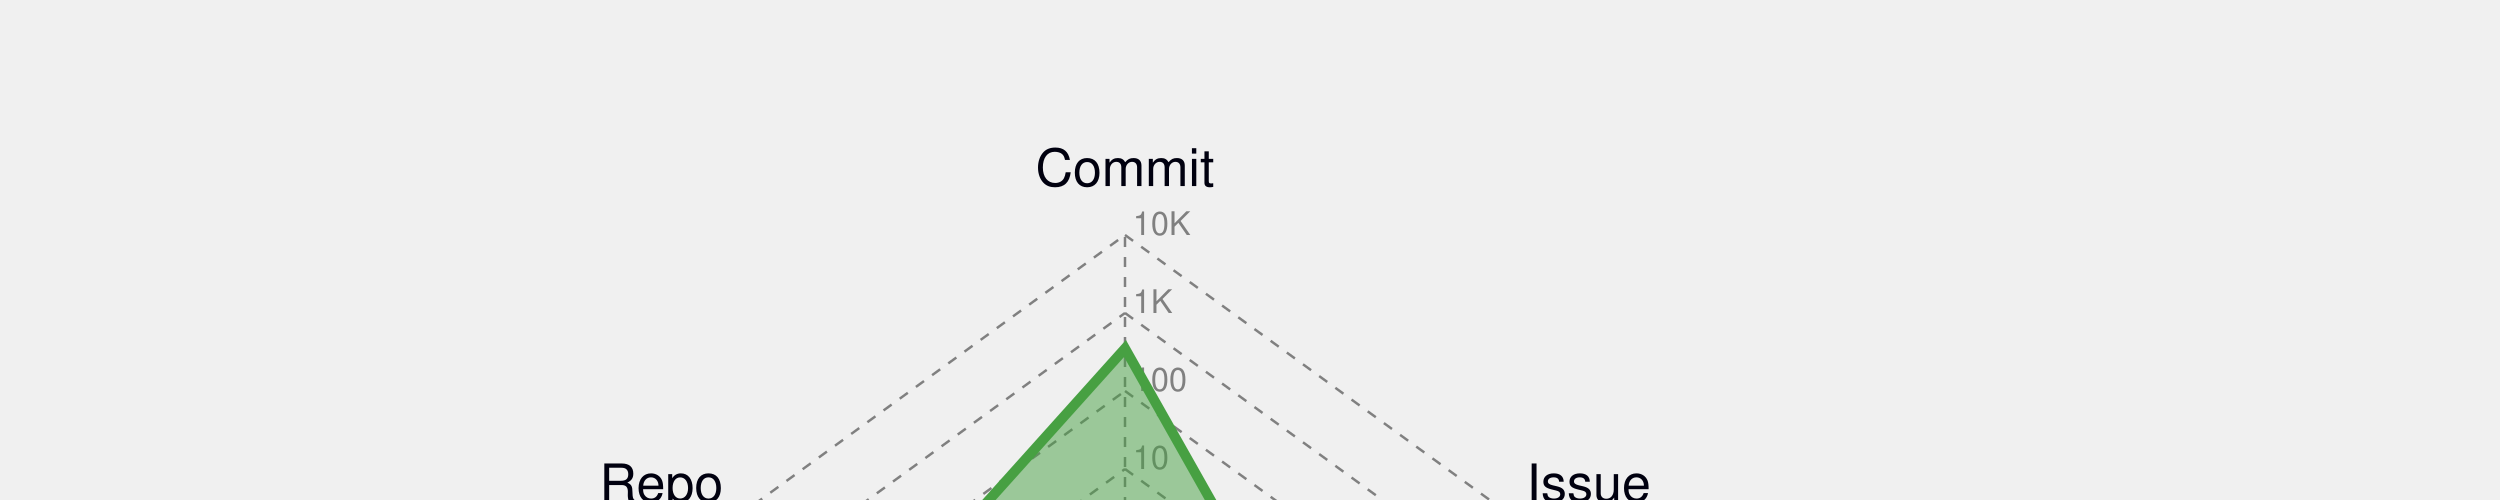
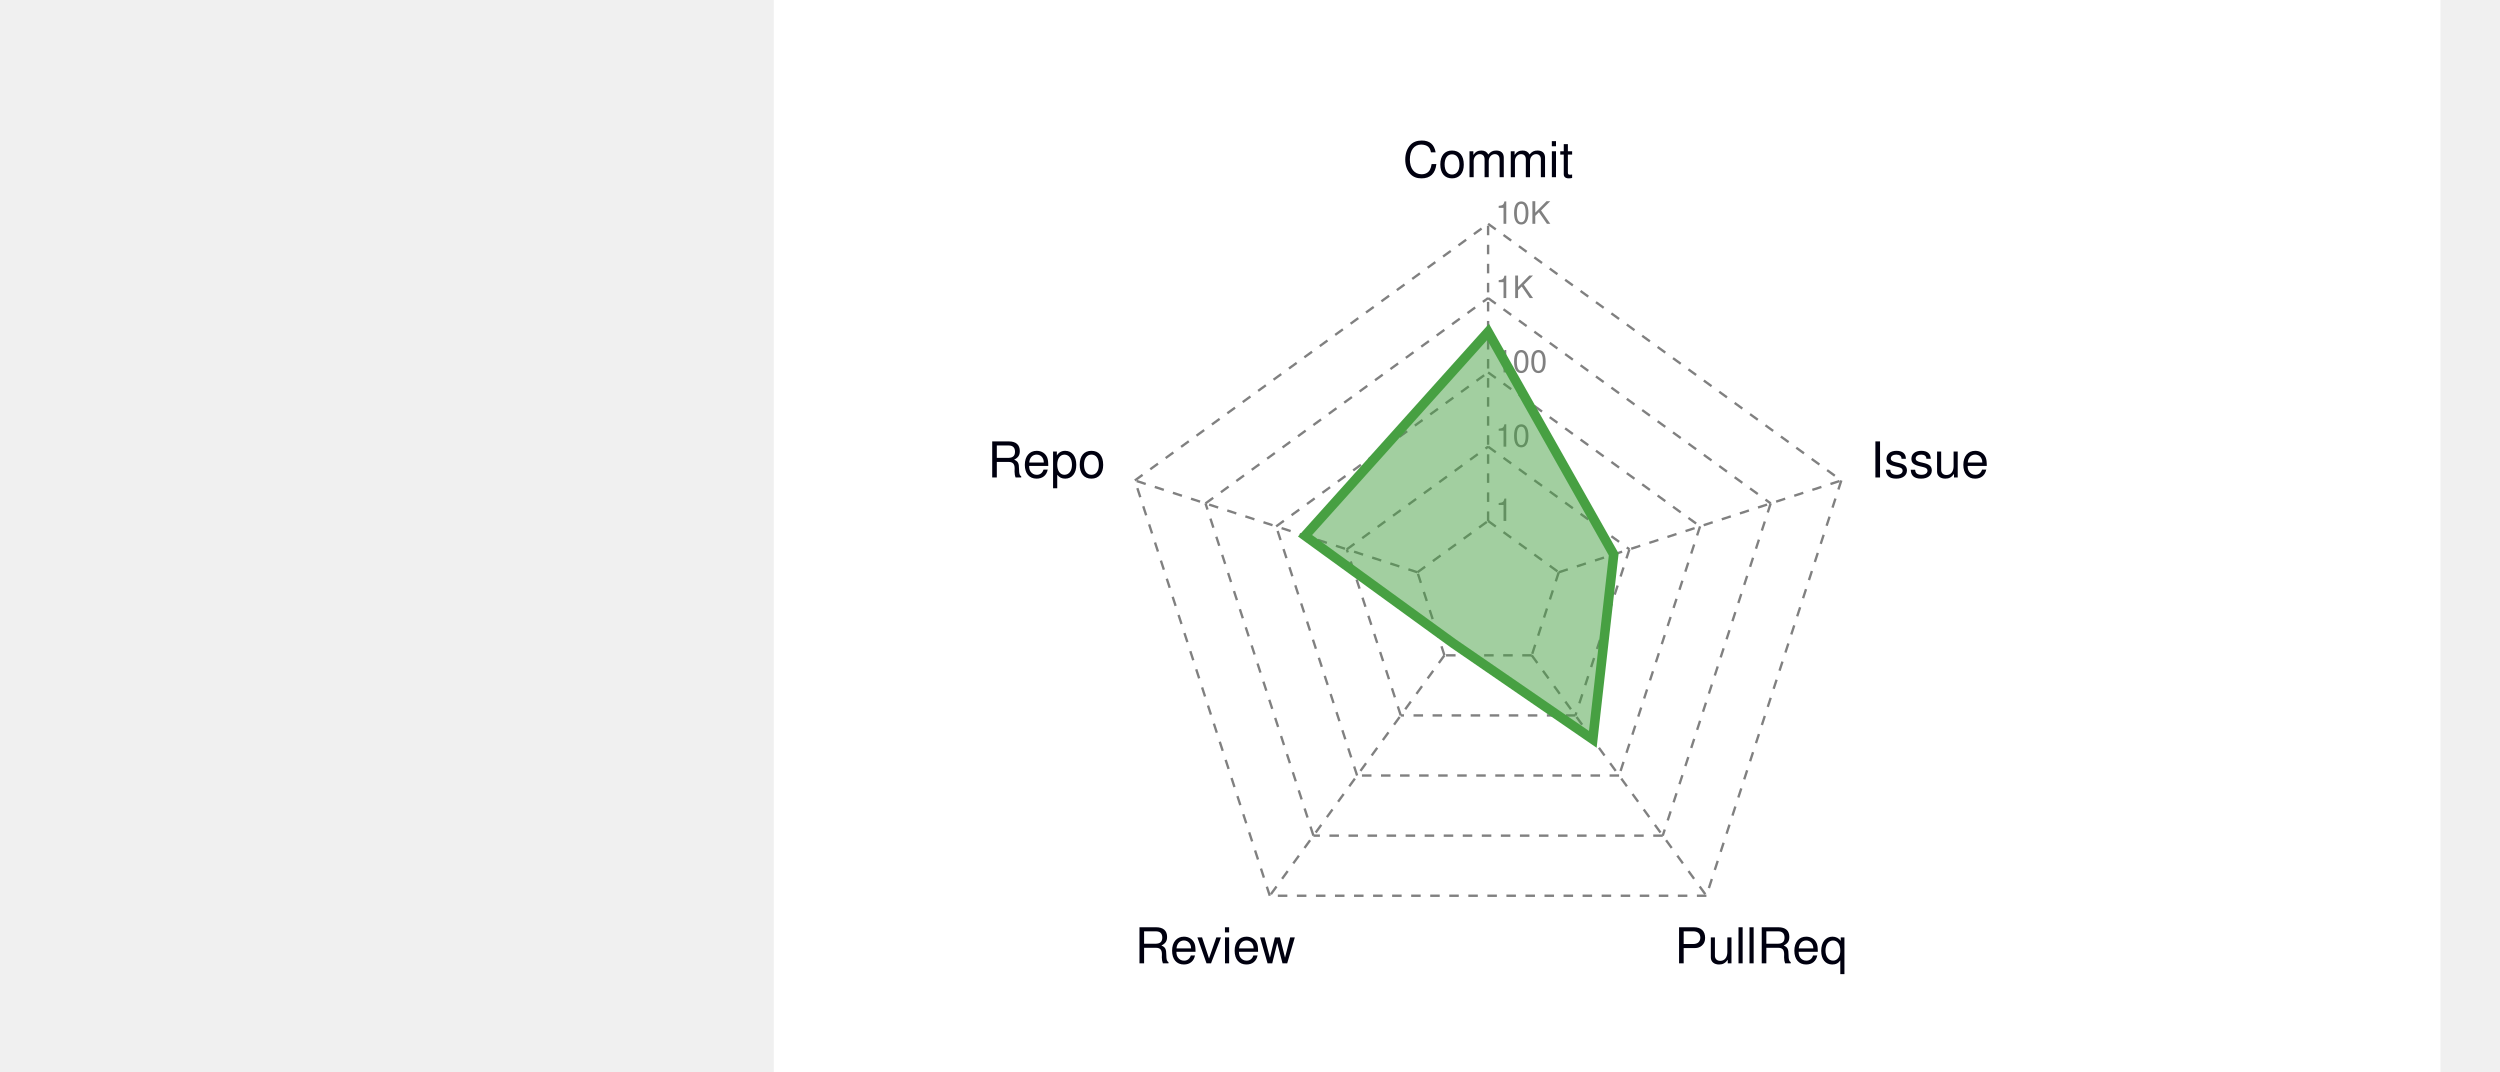
- <svg xmlns="http://www.w3.org/2000/svg" width="500" height="100" viewBox="0 0 400 200">
+ <svg xmlns="http://www.w3.org/2000/svg" width="700" height="300" viewBox="0 0 400 450">
  <style>
		* {
			font-family: "Ubuntu", "Helvetica", "Arial", sans-serif;
		}
	</style>
-   <g transform="translate(150, 250)">
+   <rect x="0" y="0" width="700" height="1500" fill="#ffffff">
+ 	</rect>
+   <g transform="translate(300, 250)">
    <line x1="0" y1="-31.2" x2="29.67" y2="-9.64" style="stroke: gray; stroke-dasharray: 4 4; stroke-width: 1px;">
		</line>
    <line x1="29.67" y1="-9.64" x2="18.34" y2="25.24" style="stroke: gray; stroke-dasharray: 4 4; stroke-width: 1px;" />
    <line x1="18.34" y1="25.24" x2="-18.34" y2="25.24" style="stroke: gray; stroke-dasharray: 4 4; stroke-width: 1px;" />
    <line x1="-18.34" y1="25.24" x2="-29.67" y2="-9.64" style="stroke: gray; stroke-dasharray: 4 4; stroke-width: 1px;" />
    <line x1="-29.67" y1="-9.64" x2="0" y2="-31.2" style="stroke: gray; stroke-dasharray: 4 4; stroke-width: 1px;">
		</line>
    <line x1="0" y1="-62.4" x2="59.35" y2="-19.28" style="stroke: gray; stroke-dasharray: 4 4; stroke-width: 1px;">
		</line>
    <line x1="59.35" y1="-19.28" x2="36.68" y2="50.48" style="stroke: gray; stroke-dasharray: 4 4; stroke-width: 1px;" />
    <line x1="36.68" y1="50.48" x2="-36.68" y2="50.48" style="stroke: gray; stroke-dasharray: 4 4; stroke-width: 1px;" />
    <line x1="-36.68" y1="50.48" x2="-59.35" y2="-19.28" style="stroke: gray; stroke-dasharray: 4 4; stroke-width: 1px;" />
    <line x1="-59.35" y1="-19.28" x2="0" y2="-62.4" style="stroke: gray; stroke-dasharray: 4 4; stroke-width: 1px;">
		</line>
    <line x1="0" y1="-93.6" x2="89.02" y2="-28.92" style="stroke: gray; stroke-dasharray: 4 4; stroke-width: 1px;">
		</line>
    <line x1="89.02" y1="-28.92" x2="55.02" y2="75.72" style="stroke: gray; stroke-dasharray: 4 4; stroke-width: 1px;" />
    <line x1="55.02" y1="75.72" x2="-55.02" y2="75.72" style="stroke: gray; stroke-dasharray: 4 4; stroke-width: 1px;" />
    <line x1="-55.02" y1="75.72" x2="-89.02" y2="-28.92" style="stroke: gray; stroke-dasharray: 4 4; stroke-width: 1px;" />
    <line x1="-89.02" y1="-28.92" x2="0" y2="-93.6" style="stroke: gray; stroke-dasharray: 4 4; stroke-width: 1px;">
		</line>
    <line x1="0" y1="-124.8" x2="118.69" y2="-38.57" style="stroke: gray; stroke-dasharray: 4 4; stroke-width: 1px;" />
    <line x1="118.69" y1="-38.57" x2="73.36" y2="100.97" style="stroke: gray; stroke-dasharray: 4 4; stroke-width: 1px;" />
    <line x1="73.36" y1="100.97" x2="-73.36" y2="100.97" style="stroke: gray; stroke-dasharray: 4 4; stroke-width: 1px;" />
    <line x1="-73.36" y1="100.97" x2="-118.69" y2="-38.57" style="stroke: gray; stroke-dasharray: 4 4; stroke-width: 1px;" />
    <line x1="-118.69" y1="-38.57" x2="0" y2="-124.8" style="stroke: gray; stroke-dasharray: 4 4; stroke-width: 1px;" />
    <line x1="0" y1="-156" x2="148.36" y2="-48.21" style="stroke: gray; stroke-dasharray: 4 4; stroke-width: 1px;">
		</line>
    <line x1="148.36" y1="-48.21" x2="91.69" y2="126.21" style="stroke: gray; stroke-dasharray: 4 4; stroke-width: 1px;" />
    <line x1="91.69" y1="126.21" x2="-91.69" y2="126.21" style="stroke: gray; stroke-dasharray: 4 4; stroke-width: 1px;" />
    <line x1="-91.69" y1="126.21" x2="-148.36" y2="-48.21" style="stroke: gray; stroke-dasharray: 4 4; stroke-width: 1px;" />
    <line x1="-148.36" y1="-48.21" x2="0" y2="-156" style="stroke: gray; stroke-dasharray: 4 4; stroke-width: 1px;">
		</line>
    <text style="font-size: 13px;" text-anchor="start" dominant-baseline="auto" x="3.12" y="-31.2" fill="gray">1</text>
    <text style="font-size: 13px;" text-anchor="start" dominant-baseline="auto" x="3.12" y="-62.4" fill="gray">10</text>
    <text style="font-size: 13px;" text-anchor="start" dominant-baseline="auto" x="3.12" y="-93.6" fill="gray">100</text>
    <text style="font-size: 13px;" text-anchor="start" dominant-baseline="auto" x="3.12" y="-124.8" fill="gray">1K</text>
    <text style="font-size: 13px;" text-anchor="start" dominant-baseline="auto" x="3.12" y="-156" fill="gray">10K</text>
    <g class="axis">
      <line x1="0" y1="-31.2" x2="0" y2="-156" style="stroke: gray; stroke-dasharray: 4 4; stroke-width: 1px;">
			</line>
      <text style="font-size: 20.8px;" text-anchor="middle" dominant-baseline="middle" x="0" y="-182.52" fill="#00000f">Commit</text>
    </g>
    <g class="axis">
      <line x1="29.67" y1="-9.64" x2="148.36" y2="-48.21" style="stroke: gray; stroke-dasharray: 4 4; stroke-width: 1px;" />
      <text style="font-size: 20.8px;" text-anchor="middle" dominant-baseline="middle" x="185.46" y="-56.4" fill="#00000f">Issue</text>
    </g>
    <g class="axis">
      <line x1="18.34" y1="25.24" x2="91.69" y2="126.21" style="stroke: gray; stroke-dasharray: 4 4; stroke-width: 1px;" />
      <text style="font-size: 20.8px;" text-anchor="middle" dominant-baseline="middle" x="114.62" y="147.66" fill="#00000f">PullReq</text>
    </g>
    <g class="axis">
      <line x1="-18.34" y1="25.24" x2="-91.69" y2="126.21" style="stroke: gray; stroke-dasharray: 4 4; stroke-width: 1px;" />
      <text style="font-size: 20.8px;" text-anchor="middle" dominant-baseline="middle" x="-114.62" y="147.66" fill="#00000f">Review</text>
    </g>
    <g class="axis">
      <line x1="-29.67" y1="-9.64" x2="-148.36" y2="-48.21" style="stroke: gray; stroke-dasharray: 4 4; stroke-width: 1px;" />
      <text style="font-size: 20.8px;" text-anchor="middle" dominant-baseline="middle" x="-185.46" y="-56.4" fill="#00000f">Repo</text>
    </g>
    <polygon style="stroke-width: 4px; stroke: #47a042; fill: #47a042; fill-opacity: 0.5;" points="0,-110.61 52.76,-17.14 43.98,60.53 -14.67,20.19 -76.88,-24.98">
      <animate attributeName="points" values="0,-24.96 23.74,-7.71 14.67,20.19 -14.67,20.19 -23.74,-7.71;0,-110.61 52.76,-17.14 43.98,60.53 -14.67,20.19 -76.88,-24.98" dur="3s" repeatCount="1" />
    </polygon>
  </g>
</svg>
